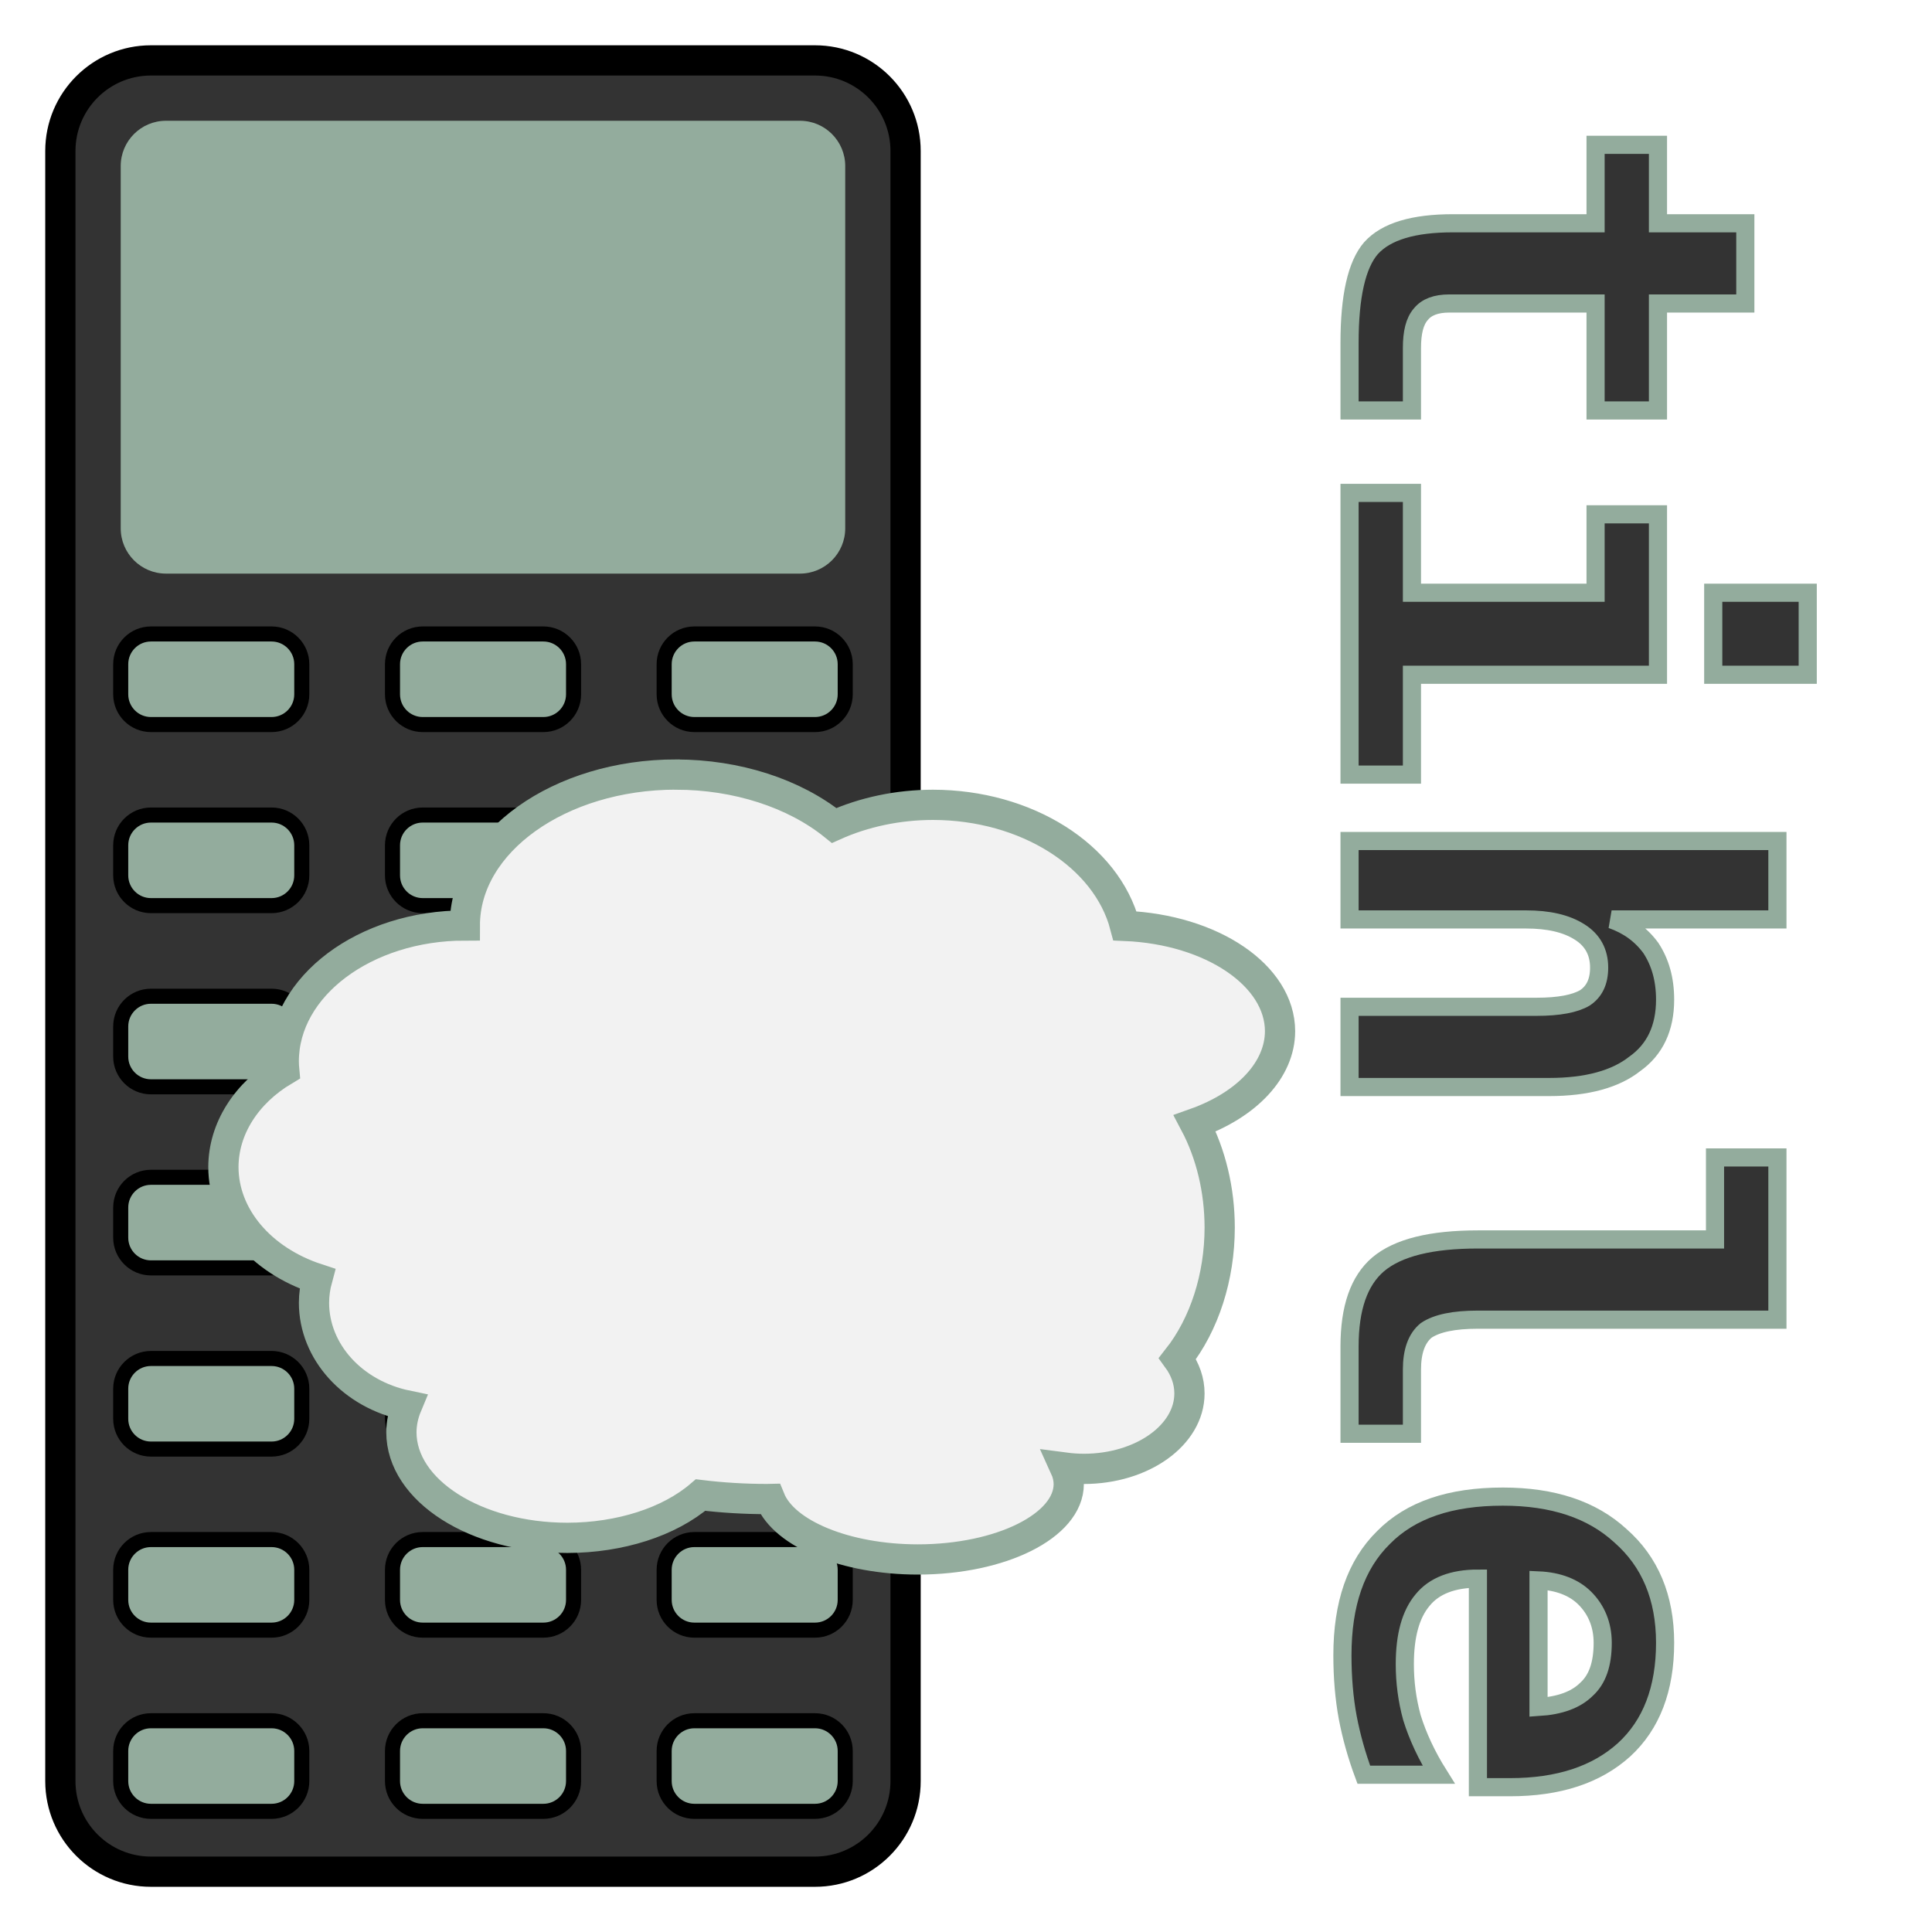
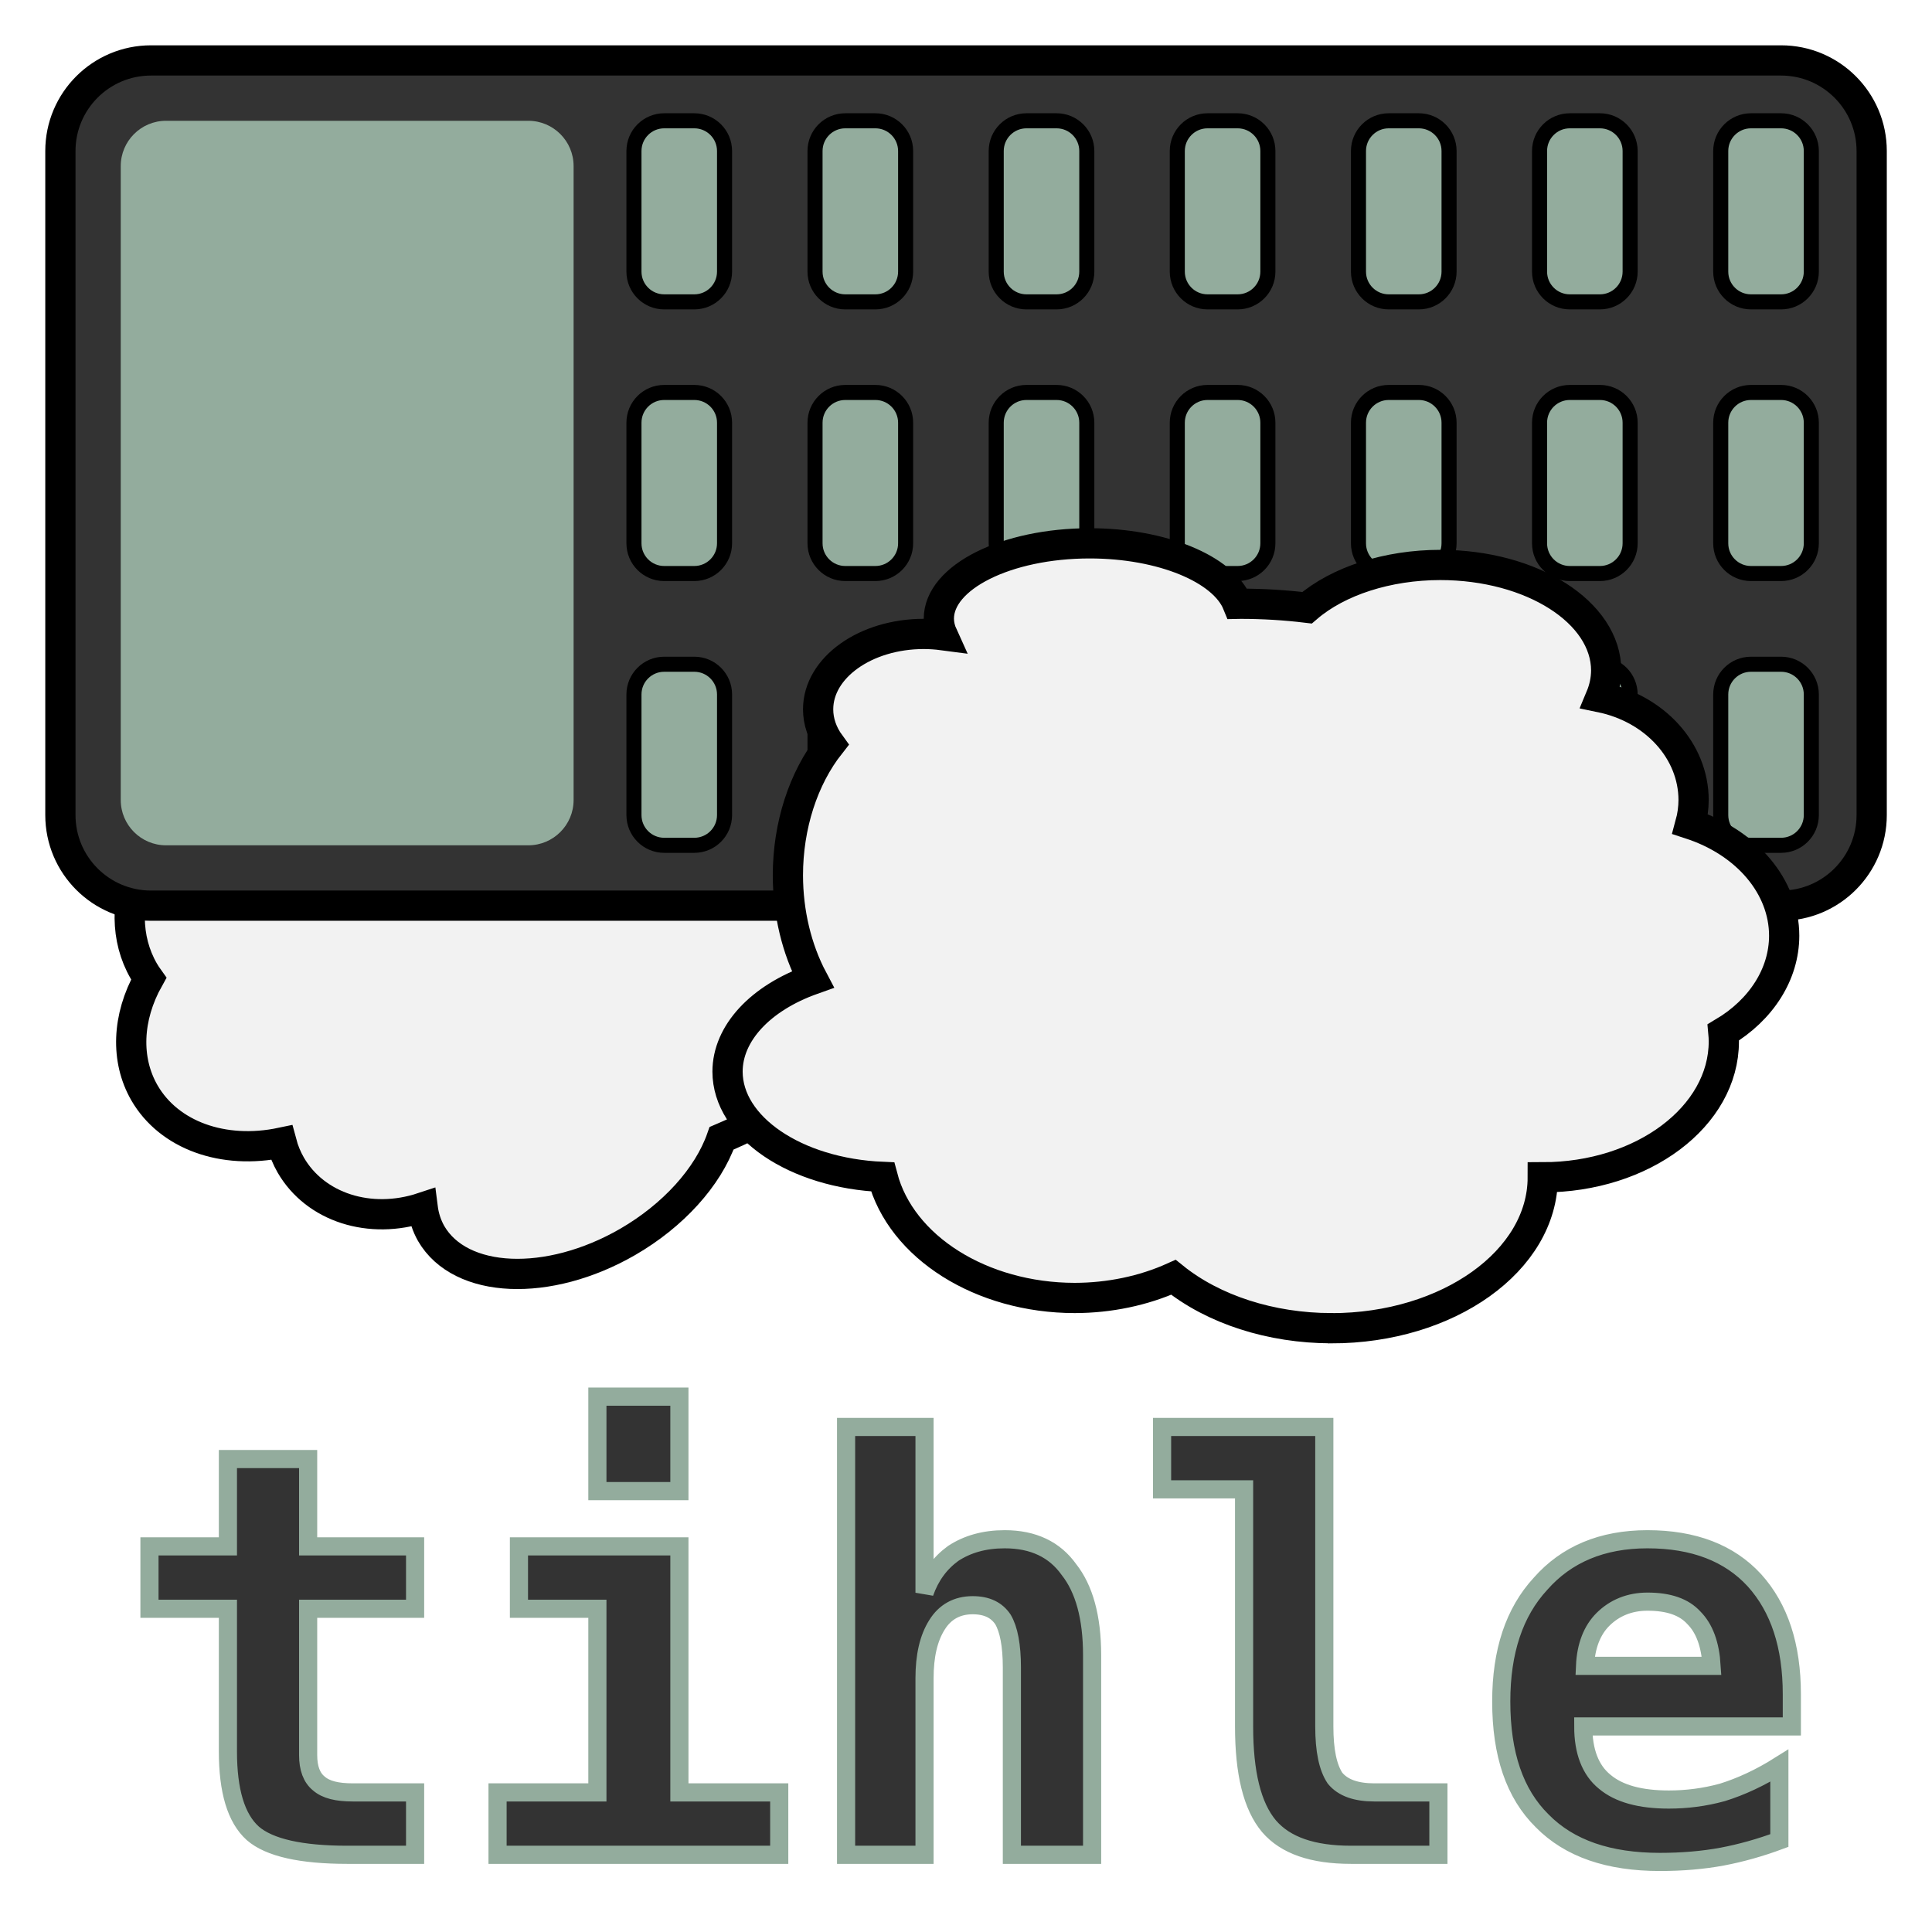
<svg xmlns="http://www.w3.org/2000/svg" id="svg8" version="1.1" viewBox="0 0 16.933 16.933" height="64" width="64">
  <defs id="defs2" />
-   <g transform="translate(0,-280.0666)" id="layer1">
-     <g id="g4578">
-       <rect style="fill:#333333;stroke:#000000;stroke-width:0.265;fill-opacity:1" id="rect3717" width="7.408" height="15.875" x="0.529" y="280.596" rx="0.794" ry="0.794" />
-       <rect style="fill:#93ac9d;stroke:none;stroke-width:0.265;fill-opacity:1" id="rect3719" width="6.35" height="3.969" x="1.058" y="281.125" rx="0.397" ry="0.397" />
+   <g transform="rotate(90,148.5405,148.5)" id="layer1">
+     <path style="fill:#f2f2f2;fill-opacity:1;stroke:#000000;stroke-width:0.265;stroke-miterlimit:4;stroke-dasharray:none;stroke-opacity:1" d="m 4.655,294.058 a 1.852,1.323 60 0 0 2.072,0.943 1.587,1.191 60 0 0 1.825,0.779 1.587,1.191 60 0 0 0.066,-0.043 1.323,1.058 60 0 0 1,0.038 1.323,1.058 60 0 0 0.437,-1.202 1.058,0.926 60 0 0 0.197,-0.081 1.058,0.926 60 0 0 0.372,-1.156 1.455,0.926 60 0 0 0.227,-0.074 1.455,0.926 60 0 0 0.074,-1.723 1.455,0.926 60 0 0 -0.908,-0.823 2.91,1.72 60 0 0 -0.26,-0.52 2.91,1.72 60 0 0 -0.014,-0.024 1.323,0.661 60 0 0 -0.189,-1.386 1.323,0.661 60 0 0 -1.234,-0.815 1.323,0.661 60 0 0 -0.108,0.101 0.926,0.661 60 0 0 -0.073,-0.149 0.926,0.661 60 0 0 -1.036,-0.471 0.926,0.661 60 0 0 -0.212,0.244 1.191,1.587 60 0 0 -1.18,0.254 1.191,1.587 60 0 0 -0.681,0.644 1.455,0.926 60 0 0 -1.073,-0.243 1.455,0.926 60 0 0 -0.12,1.638 1.72,1.323 60 0 0 -0.077,1.989 1.72,1.323 60 0 0 0.59,0.658 1.852,1.323 60 0 0 0.306,1.421 z" id="path4567" />
+     <g id="g4578" transform="rotate(-180,4.253593,288.5536)">
+       <rect style="fill:#333333;fill-opacity:1;stroke:#000000;stroke-width:0.265" id="rect3717" width="7.408" height="15.875" x="0.529" y="280.596" rx="0.794" ry="0.794" />
+       <rect style="fill:#93ac9d;fill-opacity:1;stroke:none;stroke-width:0.265" id="rect3719" width="6.35" height="3.969" x="1.058" y="281.125" rx="0.397" ry="0.397" />
      <rect ry="0.265" rx="0.265" y="285.623" x="1.058" height="0.794" width="1.587" id="rect4582" style="fill:#93ac9d;fill-opacity:1;stroke:#000000;stroke-width:0.132;stroke-miterlimit:4;stroke-dasharray:none;stroke-opacity:1" />
      <rect style="fill:#93ac9d;fill-opacity:1;stroke:#000000;stroke-width:0.132;stroke-miterlimit:4;stroke-dasharray:none;stroke-opacity:1" id="rect4586" width="1.587" height="0.794" x="3.44" y="285.623" rx="0.265" ry="0.265" />
      <rect ry="0.265" rx="0.265" y="285.623" x="5.821" height="0.794" width="1.587" id="rect4588" style="fill:#93ac9d;fill-opacity:1;stroke:#000000;stroke-width:0.132;stroke-miterlimit:4;stroke-dasharray:none;stroke-opacity:1" />
      <rect style="fill:#93ac9d;fill-opacity:1;stroke:#000000;stroke-width:0.132;stroke-miterlimit:4;stroke-dasharray:none;stroke-opacity:1" id="rect4590" width="1.587" height="0.794" x="1.058" y="287.21" rx="0.265" ry="0.265" />
      <rect ry="0.265" rx="0.265" y="287.21" x="3.44" height="0.794" width="1.587" id="rect4592" style="fill:#93ac9d;fill-opacity:1;stroke:#000000;stroke-width:0.132;stroke-miterlimit:4;stroke-dasharray:none;stroke-opacity:1" />
      <rect style="fill:#93ac9d;fill-opacity:1;stroke:#000000;stroke-width:0.132;stroke-miterlimit:4;stroke-dasharray:none;stroke-opacity:1" id="rect4594" width="1.587" height="0.794" x="5.821" y="287.21" rx="0.265" ry="0.265" />
      <rect style="fill:#93ac9d;fill-opacity:1;stroke:#000000;stroke-width:0.132;stroke-miterlimit:4;stroke-dasharray:none;stroke-opacity:1" id="rect4596" width="1.587" height="0.794" x="1.058" y="288.798" rx="0.265" ry="0.265" />
      <rect ry="0.265" rx="0.265" y="288.798" x="3.44" height="0.794" width="1.587" id="rect4598" style="fill:#93ac9d;fill-opacity:1;stroke:#000000;stroke-width:0.132;stroke-miterlimit:4;stroke-dasharray:none;stroke-opacity:1" />
      <rect style="fill:#93ac9d;fill-opacity:1;stroke:#000000;stroke-width:0.132;stroke-miterlimit:4;stroke-dasharray:none;stroke-opacity:1" id="rect4600" width="1.587" height="0.794" x="5.821" y="288.798" rx="0.265" ry="0.265" />
      <rect ry="0.265" rx="0.265" y="290.385" x="1.058" height="0.794" width="1.587" id="rect4602" style="fill:#93ac9d;fill-opacity:1;stroke:#000000;stroke-width:0.132;stroke-miterlimit:4;stroke-dasharray:none;stroke-opacity:1" />
      <rect style="fill:#93ac9d;fill-opacity:1;stroke:#000000;stroke-width:0.132;stroke-miterlimit:4;stroke-dasharray:none;stroke-opacity:1" id="rect4604" width="1.587" height="0.794" x="3.44" y="290.385" rx="0.265" ry="0.265" />
      <rect ry="0.265" rx="0.265" y="290.385" x="5.821" height="0.794" width="1.587" id="rect4606" style="fill:#93ac9d;fill-opacity:1;stroke:#000000;stroke-width:0.132;stroke-miterlimit:4;stroke-dasharray:none;stroke-opacity:1" />
      <rect ry="0.265" rx="0.265" y="291.973" x="1.058" height="0.794" width="1.587" id="rect4608" style="fill:#93ac9d;fill-opacity:1;stroke:#000000;stroke-width:0.132;stroke-miterlimit:4;stroke-dasharray:none;stroke-opacity:1" />
      <rect style="fill:#93ac9d;fill-opacity:1;stroke:#000000;stroke-width:0.132;stroke-miterlimit:4;stroke-dasharray:none;stroke-opacity:1" id="rect4610" width="1.587" height="0.794" x="3.44" y="291.973" rx="0.265" ry="0.265" />
      <rect ry="0.265" rx="0.265" y="291.973" x="5.821" height="0.794" width="1.587" id="rect4612" style="fill:#93ac9d;fill-opacity:1;stroke:#000000;stroke-width:0.132;stroke-miterlimit:4;stroke-dasharray:none;stroke-opacity:1" />
      <rect style="fill:#93ac9d;fill-opacity:1;stroke:#000000;stroke-width:0.132;stroke-miterlimit:4;stroke-dasharray:none;stroke-opacity:1" id="rect4614" width="1.587" height="0.794" x="1.058" y="293.56" rx="0.265" ry="0.265" />
      <rect ry="0.265" rx="0.265" y="293.56" x="3.44" height="0.794" width="1.587" id="rect4616" style="fill:#93ac9d;fill-opacity:1;stroke:#000000;stroke-width:0.132;stroke-miterlimit:4;stroke-dasharray:none;stroke-opacity:1" />
      <rect style="fill:#93ac9d;fill-opacity:1;stroke:#000000;stroke-width:0.132;stroke-miterlimit:4;stroke-dasharray:none;stroke-opacity:1" id="rect4618" width="1.587" height="0.794" x="5.821" y="293.56" rx="0.265" ry="0.265" />
      <rect ry="0.265" rx="0.265" y="295.148" x="1.058" height="0.794" width="1.587" id="rect4620" style="fill:#93ac9d;fill-opacity:1;stroke:#000000;stroke-width:0.132;stroke-miterlimit:4;stroke-dasharray:none;stroke-opacity:1" />
      <rect style="fill:#93ac9d;fill-opacity:1;stroke:#000000;stroke-width:0.132;stroke-miterlimit:4;stroke-dasharray:none;stroke-opacity:1" id="rect4622" width="1.587" height="0.794" x="3.44" y="295.148" rx="0.265" ry="0.265" />
      <rect ry="0.265" rx="0.265" y="295.148" x="5.821" height="0.794" width="1.587" id="rect4624" style="fill:#93ac9d;fill-opacity:1;stroke:#000000;stroke-width:0.132;stroke-miterlimit:4;stroke-dasharray:none;stroke-opacity:1" />
    </g>
-     <text transform="rotate(90)" id="text3723" y="-11.829" x="281.072" style="font-style:normal;font-variant:normal;font-weight:bold;font-stretch:normal;font-size:4.939px;font-family:monospace;-inkscape-font-specification:'monospace Bold';letter-spacing:0px;word-spacing:0px;fill:#333333;fill-opacity:1;stroke:#93ac9d;stroke-width:0.159;stroke-linecap:butt;stroke-linejoin:miter;stroke-miterlimit:4;stroke-dasharray:none;stroke-opacity:1" xml:space="preserve">
-       <tspan style="font-style:normal;font-variant:normal;font-weight:bold;font-stretch:normal;font-size:4.939px;font-family:monospace;-inkscape-font-specification:'monospace Bold';fill:#333333;stroke:#93ac9d;stroke-width:0.159;stroke-miterlimit:4;stroke-dasharray:none" y="-11.829" x="281.072" id="tspan3721">tihle</tspan>
+     <text transform="rotate(-90)" id="text3723" y="16.296" x="-295.995" style="font-style:normal;font-variant:normal;font-weight:bold;font-stretch:normal;font-size:4.939px;font-family:monospace;-inkscape-font-specification:'monospace Bold';letter-spacing:0px;word-spacing:0px;fill:#333333;fill-opacity:1;stroke:#93ac9d;stroke-width:0.159;stroke-linecap:butt;stroke-linejoin:miter;stroke-miterlimit:4;stroke-dasharray:none;stroke-opacity:1" xml:space="preserve">
+       <tspan style="font-style:normal;font-variant:normal;font-weight:bold;font-stretch:normal;font-size:4.939px;font-family:monospace;-inkscape-font-specification:'monospace Bold';fill:#333333;stroke:#93ac9d;stroke-width:0.159;stroke-miterlimit:4;stroke-dasharray:none" y="16.296" x="-295.995" id="tspan3721">tihle</tspan>
    </text>
-     <path id="path4530" d="m 5.926,286.855 a 1.852,1.323 0 0 0 -1.852,1.323 1.587,1.191 0 0 0 -1.587,1.191 1.587,1.191 0 0 0 0.004,0.079 1.323,1.058 0 0 0 -0.533,0.847 1.323,1.058 0 0 0 0.823,0.979 1.058,0.926 0 0 0 -0.029,0.211 1.058,0.926 0 0 0 0.815,0.9 1.455,0.926 0 0 0 -0.049,0.234 1.455,0.926 0 0 0 1.455,0.926 1.455,0.926 0 0 0 1.167,-0.375 2.91,1.72 0 0 0 0.581,0.035 2.91,1.72 0 0 0 0.028,-5.2e-4 1.323,0.661 0 0 0 1.295,0.53 1.323,0.661 0 0 0 1.323,-0.661 1.323,0.661 0 0 0 -0.033,-0.144 0.926,0.661 0 0 0 0.165,0.011 0.926,0.661 0 0 0 0.926,-0.661 0.926,0.661 0 0 0 -0.105,-0.306 1.191,1.587 0 0 0 0.37,-1.149 1.191,1.587 0 0 0 -0.218,-0.912 1.455,0.926 0 0 0 0.747,-0.808 1.455,0.926 0 0 0 -1.359,-0.923 1.72,1.323 0 0 0 -1.684,-1.061 1.72,1.323 0 0 0 -0.865,0.181 1.852,1.323 0 0 0 -1.384,-0.446 z" style="fill:#f2f2f2;fill-opacity:1;stroke:#93ac9d;stroke-width:0.265;stroke-miterlimit:4;stroke-dasharray:none;stroke-opacity:1" />
+     <path id="path4530" d="m 11.682,285.371 a 1.323,1.852 0 0 0 -1.323,-1.852 1.191,1.587 0 0 0 -1.191,-1.587 1.191,1.587 0 0 0 -0.079,0.004 1.058,1.323 0 0 0 -0.847,-0.533 1.058,1.323 0 0 0 -0.979,0.823 0.926,1.058 0 0 0 -0.211,-0.029 0.926,1.058 0 0 0 -0.9,0.815 0.926,1.455 0 0 0 -0.234,-0.049 0.926,1.455 0 0 0 -0.926,1.455 0.926,1.455 0 0 0 0.375,1.167 1.72,2.91 0 0 0 -0.035,0.581 1.72,2.91 0 0 0 5.2e-4,0.028 0.661,1.323 0 0 0 -0.53,1.295 0.661,1.323 0 0 0 0.661,1.323 0.661,1.323 0 0 0 0.144,-0.033 0.661,0.926 0 0 0 -0.011,0.165 0.661,0.926 0 0 0 0.661,0.926 0.661,0.926 0 0 0 0.306,-0.105 1.587,1.191 0 0 0 1.149,0.37 1.587,1.191 0 0 0 0.912,-0.218 0.926,1.455 0 0 0 0.808,0.747 0.926,1.455 0 0 0 0.923,-1.359 1.323,1.72 0 0 0 1.061,-1.684 1.323,1.72 0 0 0 -0.181,-0.865 1.323,1.852 0 0 0 0.446,-1.384 z" style="fill:#f2f2f2;fill-opacity:1;stroke:#000000;stroke-width:0.265;stroke-miterlimit:4;stroke-dasharray:none;stroke-opacity:1" />
  </g>
</svg>
